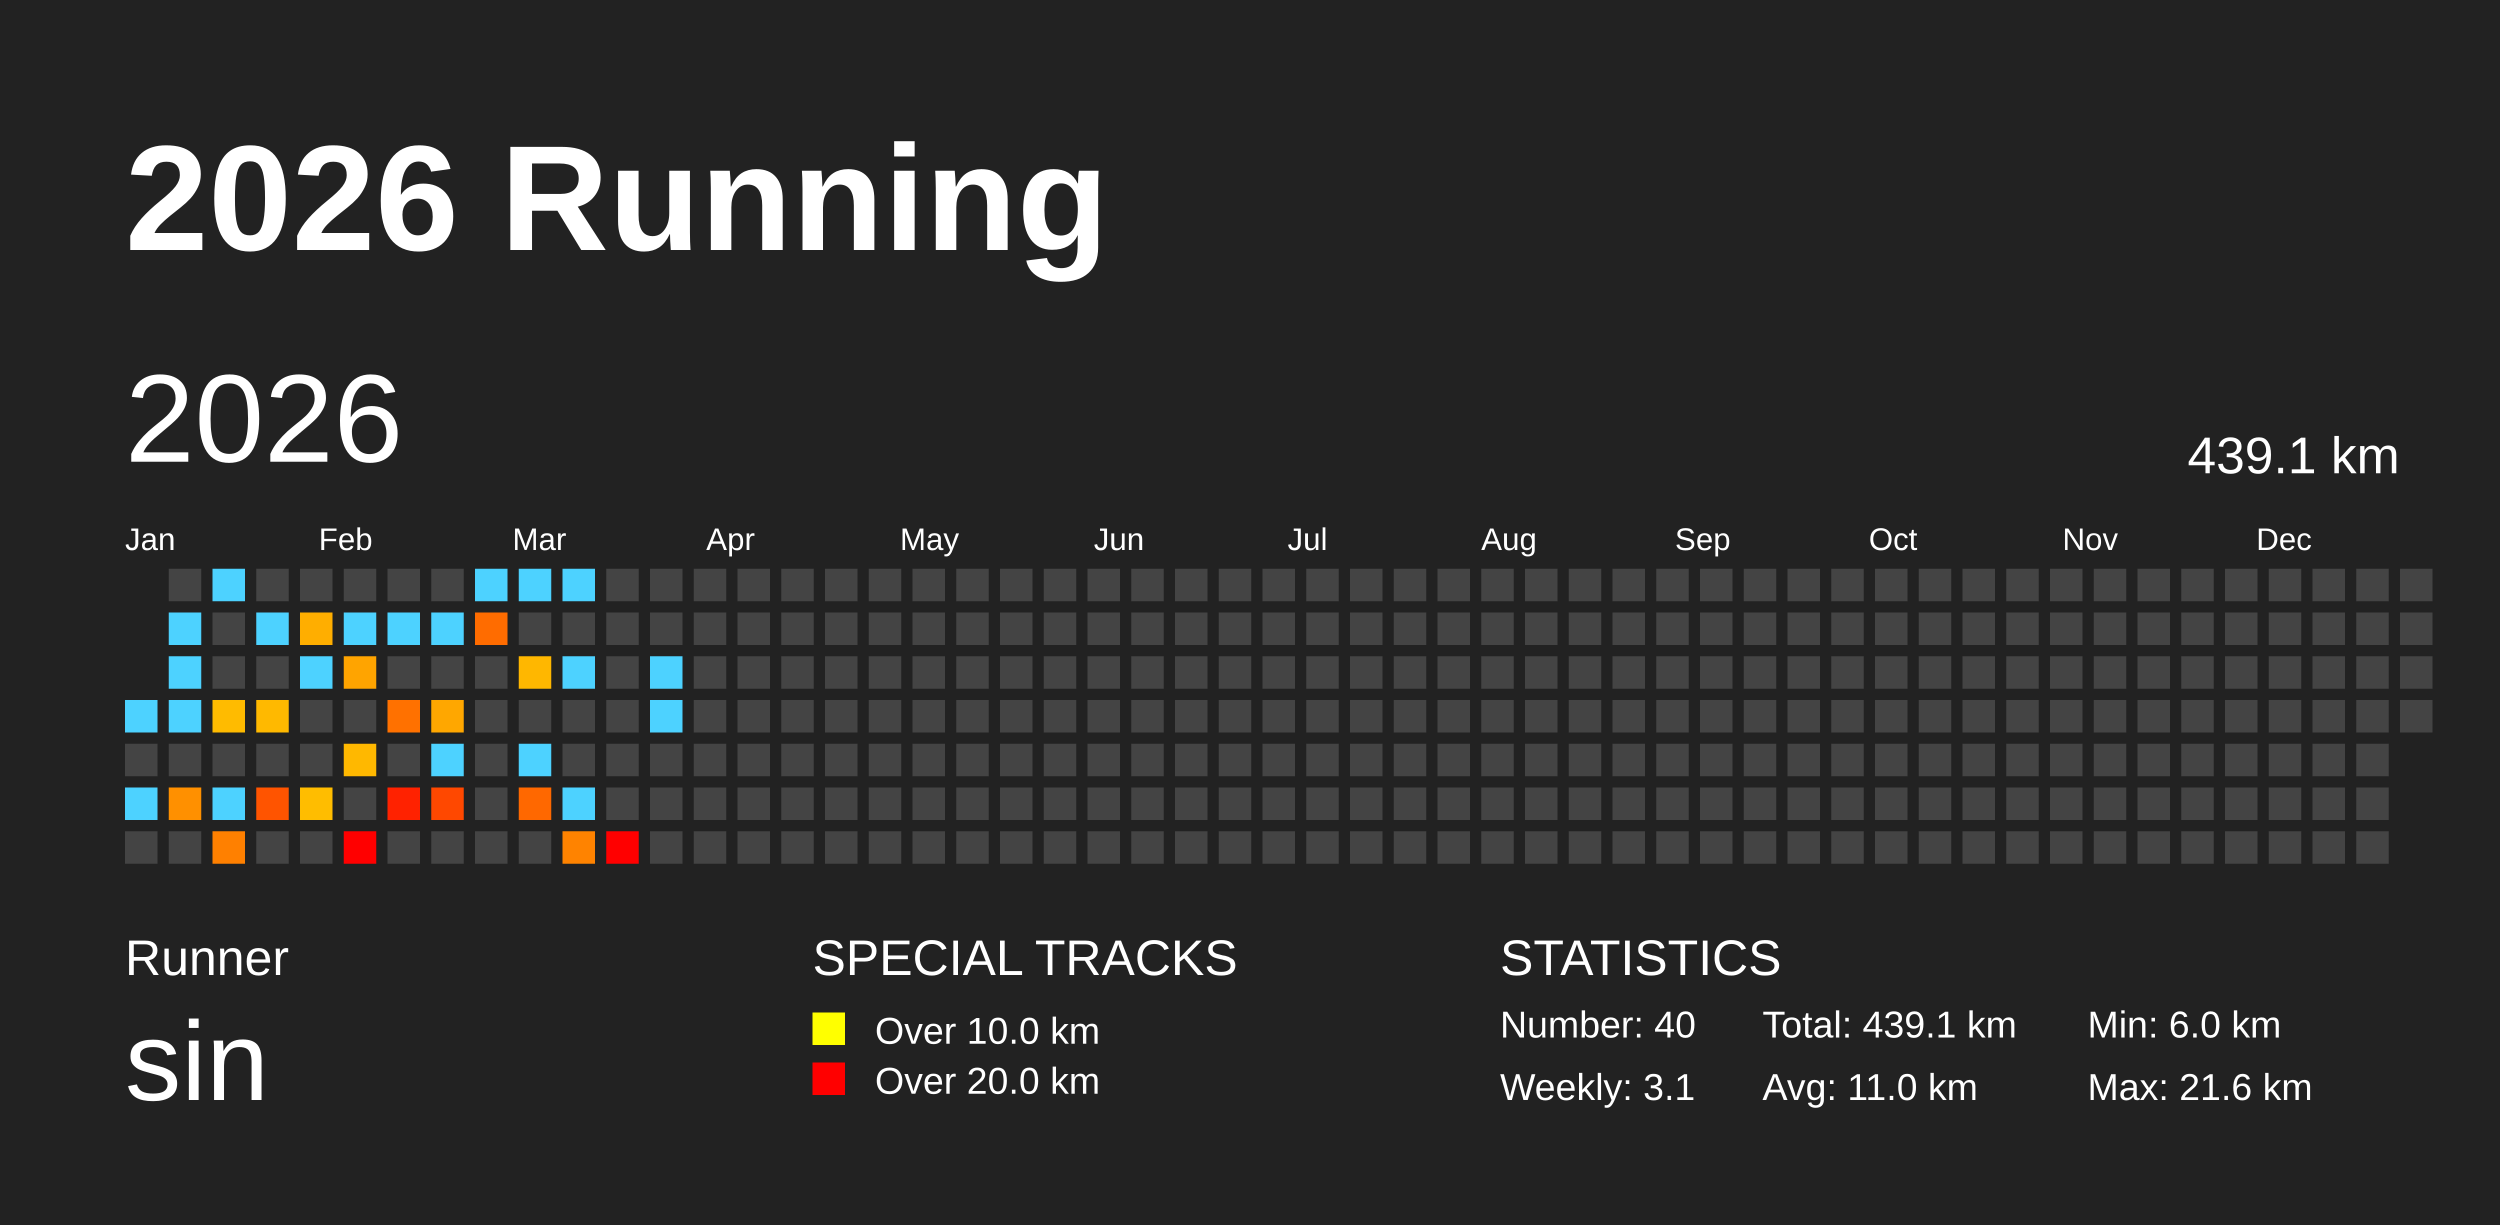
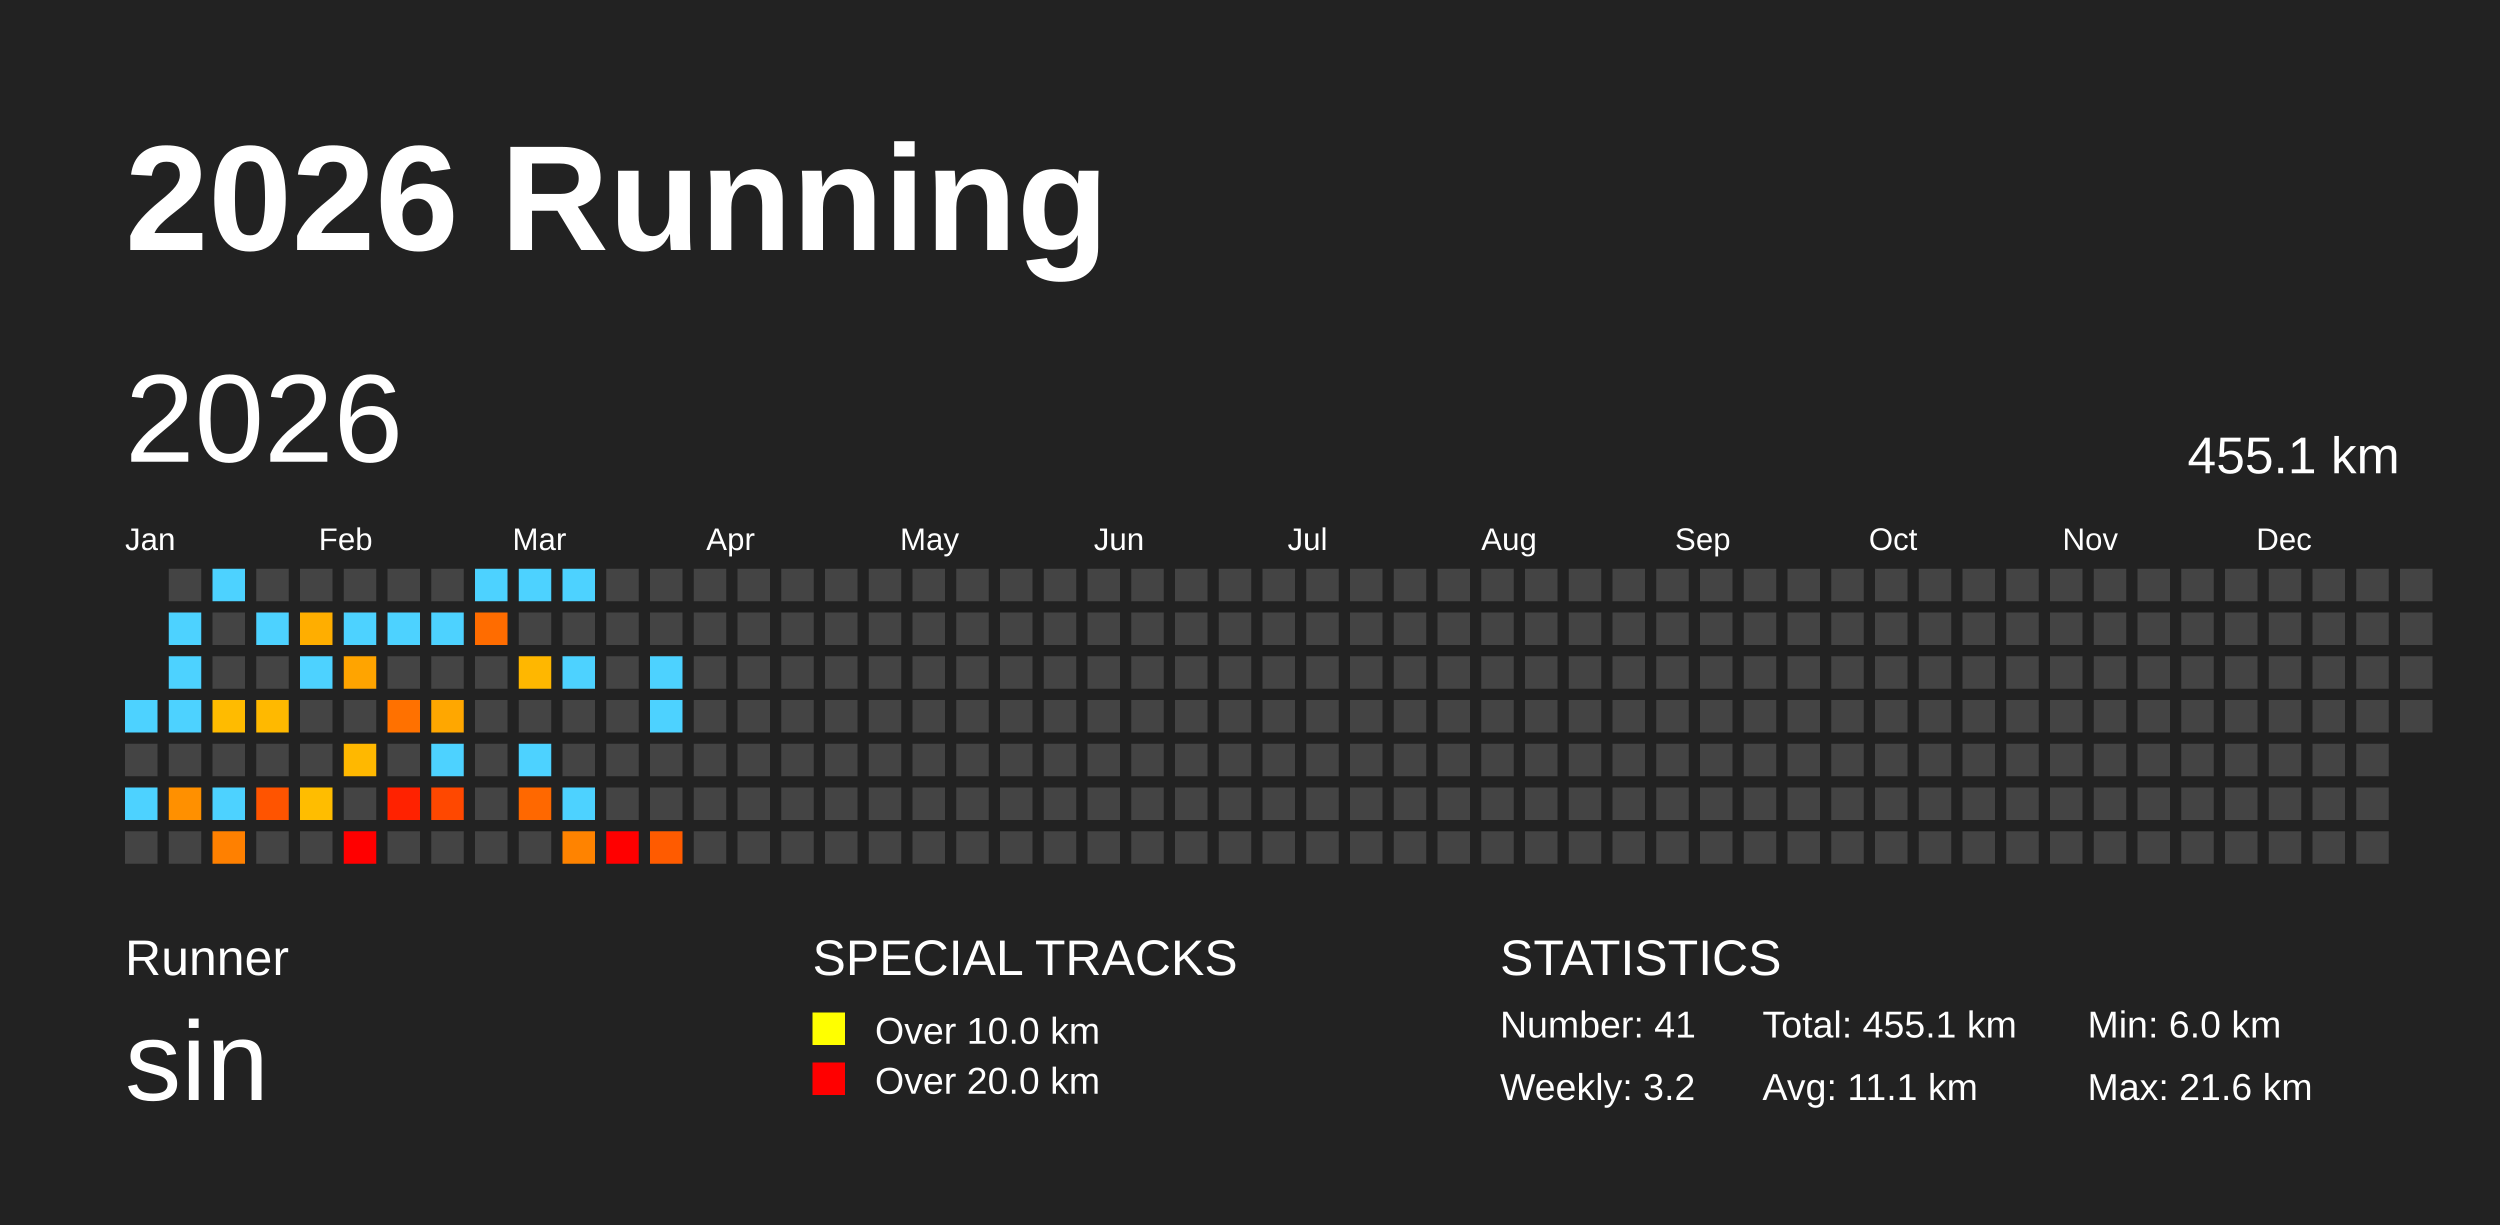
<svg xmlns="http://www.w3.org/2000/svg" baseProfile="full" height="98mm" version="1.1" viewBox="0,0,200,98" width="200mm">
  <defs />
  <rect fill="#222222" height="98" width="200" x="0" y="0" />
  <text fill="#FFFFFF" style="font-size:12px; font-family:Arial; font-weight:bold;" x="10" y="20">2026 Running</text>
  <text fill="#FFFFFF" style="font-size:4px; font-family:Arial" x="10" y="78">Runner</text>
  <text fill="#FFFFFF" style="font-size:9px; font-family:Arial" x="10" y="88">sin</text>
  <text fill="#FFFFFF" style="font-size:4px; font-family:Arial" x="65" y="78">SPECIAL TRACKS</text>
  <rect fill="yellow" height="2.6" width="2.6" x="65" y="81" />
  <text fill="#FFFFFF" style="font-size:3px; font-family:Arial" x="70" y="83.5">Over 10.0 km</text>
  <rect fill="red" height="2.6" width="2.6" x="65" y="85" />
  <text fill="#FFFFFF" style="font-size:3px; font-family:Arial" x="70" y="87.5">Over 20.0 km</text>
  <text fill="#FFFFFF" style="font-size:4px; font-family:Arial" x="120" y="78">STATISTICS</text>
-   <text fill="#FFFFFF" style="font-size:3px; font-family:Arial" x="120" y="83">Number: 40</text>
-   <text fill="#FFFFFF" style="font-size:3px; font-family:Arial" x="120" y="88">Weekly: 3.1</text>
-   <text fill="#FFFFFF" style="font-size:3px; font-family:Arial" x="141" y="83">Total: 439.1 km</text>
-   <text fill="#FFFFFF" style="font-size:3px; font-family:Arial" x="141" y="88">Avg: 11.0 km</text>
+   <text fill="#FFFFFF" style="font-size:3px; font-family:Arial" x="120" y="83">Number: 41</text>
+   <text fill="#FFFFFF" style="font-size:3px; font-family:Arial" x="120" y="88">Weekly: 3.2</text>
+   <text fill="#FFFFFF" style="font-size:3px; font-family:Arial" x="141" y="83">Total: 455.1 km</text>
+   <text fill="#FFFFFF" style="font-size:3px; font-family:Arial" x="141" y="88">Avg: 11.1 km</text>
  <text fill="#FFFFFF" style="font-size:3px; font-family:Arial" x="167" y="83">Min: 6.0 km</text>
  <text fill="#FFFFFF" style="font-size:3px; font-family:Arial" x="167" y="88">Max: 21.6 km</text>
  <text dominant-baseline="hanging" fill="#FFFFFF" style="font-size:10.0px; font-family:Arial;" x="10" y="30">2026</text>
-   <text dominant-baseline="hanging" fill="#FFFFFF" style="font-size:4.125px; font-family:Arial;" x="175" y="35">439.1 km</text>
+   <text dominant-baseline="hanging" fill="#FFFFFF" style="font-size:4.125px; font-family:Arial;" x="175" y="35">455.1 km</text>
  <text fill="#FFFFFF" style="font-size:2.5px; font-family:Arial" x="10.0" y="44">Jan</text>
  <text fill="#FFFFFF" style="font-size:2.5px; font-family:Arial" x="25.5" y="44">Feb</text>
  <text fill="#FFFFFF" style="font-size:2.5px; font-family:Arial" x="41.0" y="44">Mar</text>
  <text fill="#FFFFFF" style="font-size:2.5px; font-family:Arial" x="56.5" y="44">Apr</text>
  <text fill="#FFFFFF" style="font-size:2.5px; font-family:Arial" x="72.0" y="44">May</text>
  <text fill="#FFFFFF" style="font-size:2.5px; font-family:Arial" x="87.5" y="44">Jun</text>
  <text fill="#FFFFFF" style="font-size:2.5px; font-family:Arial" x="103.0" y="44">Jul</text>
  <text fill="#FFFFFF" style="font-size:2.5px; font-family:Arial" x="118.5" y="44">Aug</text>
  <text fill="#FFFFFF" style="font-size:2.5px; font-family:Arial" x="134.0" y="44">Sep</text>
  <text fill="#FFFFFF" style="font-size:2.5px; font-family:Arial" x="149.5" y="44">Oct</text>
  <text fill="#FFFFFF" style="font-size:2.5px; font-family:Arial" x="165.0" y="44">Nov</text>
  <text fill="#FFFFFF" style="font-size:2.5px; font-family:Arial" x="180.5" y="44">Dec</text>
  <rect fill="#4dd2ff" height="2.6" width="2.6" x="10.0" y="56.0" />
  <rect fill="#444444" height="2.6" width="2.6" x="10.0" y="59.5" />
  <rect fill="#4dd2ff" height="2.6" width="2.6" x="10.0" y="63.0" />
  <rect fill="#444444" height="2.6" width="2.6" x="10.0" y="66.5" />
  <rect fill="#444444" height="2.6" width="2.6" x="13.5" y="45.5" />
  <rect fill="#4dd2ff" height="2.6" width="2.6" x="13.5" y="49.0" />
  <rect fill="#4dd2ff" height="2.6" width="2.6" x="13.5" y="52.5" />
  <rect fill="#4dd2ff" height="2.6" width="2.6" x="13.5" y="56.0" />
  <rect fill="#444444" height="2.6" width="2.6" x="13.5" y="59.5" />
  <rect fill="#ff9000" height="2.6" width="2.6" x="13.5" y="63.0" />
  <rect fill="#444444" height="2.6" width="2.6" x="13.5" y="66.5" />
  <rect fill="#4dd2ff" height="2.6" width="2.6" x="17.0" y="45.5" />
  <rect fill="#444444" height="2.6" width="2.6" x="17.0" y="49.0" />
  <rect fill="#444444" height="2.6" width="2.6" x="17.0" y="52.5" />
  <rect fill="#ffbb00" height="2.6" width="2.6" x="17.0" y="56.0" />
  <rect fill="#444444" height="2.6" width="2.6" x="17.0" y="59.5" />
  <rect fill="#4dd2ff" height="2.6" width="2.6" x="17.0" y="63.0" />
  <rect fill="#ff8000" height="2.6" width="2.6" x="17.0" y="66.5" />
  <rect fill="#444444" height="2.6" width="2.6" x="20.5" y="45.5" />
  <rect fill="#4dd2ff" height="2.6" width="2.6" x="20.5" y="49.0" />
  <rect fill="#444444" height="2.6" width="2.6" x="20.5" y="52.5" />
  <rect fill="#ffb900" height="2.6" width="2.6" x="20.5" y="56.0" />
  <rect fill="#444444" height="2.6" width="2.6" x="20.5" y="59.5" />
  <rect fill="#ff5400" height="2.6" width="2.6" x="20.5" y="63.0" />
  <rect fill="#444444" height="2.6" width="2.6" x="20.5" y="66.5" />
  <rect fill="#444444" height="2.6" width="2.6" x="24.0" y="45.5" />
  <rect fill="#ffae00" height="2.6" width="2.6" x="24.0" y="49.0" />
  <rect fill="#4dd2ff" height="2.6" width="2.6" x="24.0" y="52.5" />
  <rect fill="#444444" height="2.6" width="2.6" x="24.0" y="56.0" />
  <rect fill="#444444" height="2.6" width="2.6" x="24.0" y="59.5" />
  <rect fill="#ffbd00" height="2.6" width="2.6" x="24.0" y="63.0" />
  <rect fill="#444444" height="2.6" width="2.6" x="24.0" y="66.5" />
  <rect fill="#444444" height="2.6" width="2.6" x="27.5" y="45.5" />
  <rect fill="#4dd2ff" height="2.6" width="2.6" x="27.5" y="49.0" />
  <rect fill="#ffa400" height="2.6" width="2.6" x="27.5" y="52.5" />
  <rect fill="#444444" height="2.6" width="2.6" x="27.5" y="56.0" />
  <rect fill="#ffb800" height="2.6" width="2.6" x="27.5" y="59.5" />
  <rect fill="#444444" height="2.6" width="2.6" x="27.5" y="63.0" />
  <rect fill="red" height="2.6" width="2.6" x="27.5" y="66.5" />
  <rect fill="#444444" height="2.6" width="2.6" x="31.0" y="45.5" />
  <rect fill="#4dd2ff" height="2.6" width="2.6" x="31.0" y="49.0" />
  <rect fill="#444444" height="2.6" width="2.6" x="31.0" y="52.5" />
  <rect fill="#ff7100" height="2.6" width="2.6" x="31.0" y="56.0" />
  <rect fill="#444444" height="2.6" width="2.6" x="31.0" y="59.5" />
  <rect fill="#ff2200" height="2.6" width="2.6" x="31.0" y="63.0" />
  <rect fill="#444444" height="2.6" width="2.6" x="31.0" y="66.5" />
  <rect fill="#444444" height="2.6" width="2.6" x="34.5" y="45.5" />
  <rect fill="#4dd2ff" height="2.6" width="2.6" x="34.5" y="49.0" />
  <rect fill="#444444" height="2.6" width="2.6" x="34.5" y="52.5" />
  <rect fill="#ffa700" height="2.6" width="2.6" x="34.5" y="56.0" />
  <rect fill="#4dd2ff" height="2.6" width="2.6" x="34.5" y="59.5" />
  <rect fill="#ff4800" height="2.6" width="2.6" x="34.5" y="63.0" />
  <rect fill="#444444" height="2.6" width="2.6" x="34.5" y="66.5" />
  <rect fill="#4dd2ff" height="2.6" width="2.6" x="38.0" y="45.5" />
  <rect fill="#ff6c00" height="2.6" width="2.6" x="38.0" y="49.0" />
  <rect fill="#444444" height="2.6" width="2.6" x="38.0" y="52.5" />
  <rect fill="#444444" height="2.6" width="2.6" x="38.0" y="56.0" />
  <rect fill="#444444" height="2.6" width="2.6" x="38.0" y="59.5" />
  <rect fill="#444444" height="2.6" width="2.6" x="38.0" y="63.0" />
  <rect fill="#444444" height="2.6" width="2.6" x="38.0" y="66.5" />
  <rect fill="#4dd2ff" height="2.6" width="2.6" x="41.5" y="45.5" />
  <rect fill="#444444" height="2.6" width="2.6" x="41.5" y="49.0" />
  <rect fill="#ffb700" height="2.6" width="2.6" x="41.5" y="52.5" />
  <rect fill="#444444" height="2.6" width="2.6" x="41.5" y="56.0" />
  <rect fill="#4dd2ff" height="2.6" width="2.6" x="41.5" y="59.5" />
  <rect fill="#ff6800" height="2.6" width="2.6" x="41.5" y="63.0" />
  <rect fill="#444444" height="2.6" width="2.6" x="41.5" y="66.5" />
  <rect fill="#4dd2ff" height="2.6" width="2.6" x="45.0" y="45.5" />
  <rect fill="#444444" height="2.6" width="2.6" x="45.0" y="49.0" />
  <rect fill="#4dd2ff" height="2.6" width="2.6" x="45.0" y="52.5" />
  <rect fill="#444444" height="2.6" width="2.6" x="45.0" y="56.0" />
  <rect fill="#444444" height="2.6" width="2.6" x="45.0" y="59.5" />
  <rect fill="#4dd2ff" height="2.6" width="2.6" x="45.0" y="63.0" />
  <rect fill="#ff8300" height="2.6" width="2.6" x="45.0" y="66.5" />
  <rect fill="#444444" height="2.6" width="2.6" x="48.5" y="45.5" />
  <rect fill="#444444" height="2.6" width="2.6" x="48.5" y="49.0" />
  <rect fill="#444444" height="2.6" width="2.6" x="48.5" y="52.5" />
  <rect fill="#444444" height="2.6" width="2.6" x="48.5" y="56.0" />
  <rect fill="#444444" height="2.6" width="2.6" x="48.5" y="59.5" />
  <rect fill="#444444" height="2.6" width="2.6" x="48.5" y="63.0" />
  <rect fill="red" height="2.6" width="2.6" x="48.5" y="66.5" />
  <rect fill="#444444" height="2.6" width="2.6" x="52.0" y="45.5" />
  <rect fill="#444444" height="2.6" width="2.6" x="52.0" y="49.0" />
  <rect fill="#4dd2ff" height="2.6" width="2.6" x="52.0" y="52.5" />
  <rect fill="#4dd2ff" height="2.6" width="2.6" x="52.0" y="56.0" />
  <rect fill="#444444" height="2.6" width="2.6" x="52.0" y="59.5" />
  <rect fill="#444444" height="2.6" width="2.6" x="52.0" y="63.0" />
-   <rect fill="#444444" height="2.6" width="2.6" x="52.0" y="66.5" />
+   <rect fill="#ff5b00" height="2.6" width="2.6" x="52.0" y="66.5" />
  <rect fill="#444444" height="2.6" width="2.6" x="55.5" y="45.5" />
  <rect fill="#444444" height="2.6" width="2.6" x="55.5" y="49.0" />
  <rect fill="#444444" height="2.6" width="2.6" x="55.5" y="52.5" />
  <rect fill="#444444" height="2.6" width="2.6" x="55.5" y="56.0" />
  <rect fill="#444444" height="2.6" width="2.6" x="55.5" y="59.5" />
  <rect fill="#444444" height="2.6" width="2.6" x="55.5" y="63.0" />
  <rect fill="#444444" height="2.6" width="2.6" x="55.5" y="66.5" />
  <rect fill="#444444" height="2.6" width="2.6" x="59.0" y="45.5" />
  <rect fill="#444444" height="2.6" width="2.6" x="59.0" y="49.0" />
  <rect fill="#444444" height="2.6" width="2.6" x="59.0" y="52.5" />
  <rect fill="#444444" height="2.6" width="2.6" x="59.0" y="56.0" />
  <rect fill="#444444" height="2.6" width="2.6" x="59.0" y="59.5" />
  <rect fill="#444444" height="2.6" width="2.6" x="59.0" y="63.0" />
  <rect fill="#444444" height="2.6" width="2.6" x="59.0" y="66.5" />
  <rect fill="#444444" height="2.6" width="2.6" x="62.5" y="45.5" />
  <rect fill="#444444" height="2.6" width="2.6" x="62.5" y="49.0" />
  <rect fill="#444444" height="2.6" width="2.6" x="62.5" y="52.5" />
  <rect fill="#444444" height="2.6" width="2.6" x="62.5" y="56.0" />
  <rect fill="#444444" height="2.6" width="2.6" x="62.5" y="59.5" />
  <rect fill="#444444" height="2.6" width="2.6" x="62.5" y="63.0" />
  <rect fill="#444444" height="2.6" width="2.6" x="62.5" y="66.5" />
  <rect fill="#444444" height="2.6" width="2.6" x="66.0" y="45.5" />
  <rect fill="#444444" height="2.6" width="2.6" x="66.0" y="49.0" />
  <rect fill="#444444" height="2.6" width="2.6" x="66.0" y="52.5" />
  <rect fill="#444444" height="2.6" width="2.6" x="66.0" y="56.0" />
  <rect fill="#444444" height="2.6" width="2.6" x="66.0" y="59.5" />
  <rect fill="#444444" height="2.6" width="2.6" x="66.0" y="63.0" />
  <rect fill="#444444" height="2.6" width="2.6" x="66.0" y="66.5" />
  <rect fill="#444444" height="2.6" width="2.6" x="69.5" y="45.5" />
  <rect fill="#444444" height="2.6" width="2.6" x="69.5" y="49.0" />
  <rect fill="#444444" height="2.6" width="2.6" x="69.5" y="52.5" />
  <rect fill="#444444" height="2.6" width="2.6" x="69.5" y="56.0" />
  <rect fill="#444444" height="2.6" width="2.6" x="69.5" y="59.5" />
  <rect fill="#444444" height="2.6" width="2.6" x="69.5" y="63.0" />
  <rect fill="#444444" height="2.6" width="2.6" x="69.5" y="66.5" />
  <rect fill="#444444" height="2.6" width="2.6" x="73.0" y="45.5" />
  <rect fill="#444444" height="2.6" width="2.6" x="73.0" y="49.0" />
  <rect fill="#444444" height="2.6" width="2.6" x="73.0" y="52.5" />
  <rect fill="#444444" height="2.6" width="2.6" x="73.0" y="56.0" />
  <rect fill="#444444" height="2.6" width="2.6" x="73.0" y="59.5" />
  <rect fill="#444444" height="2.6" width="2.6" x="73.0" y="63.0" />
  <rect fill="#444444" height="2.6" width="2.6" x="73.0" y="66.5" />
  <rect fill="#444444" height="2.6" width="2.6" x="76.5" y="45.5" />
  <rect fill="#444444" height="2.6" width="2.6" x="76.5" y="49.0" />
  <rect fill="#444444" height="2.6" width="2.6" x="76.5" y="52.5" />
  <rect fill="#444444" height="2.6" width="2.6" x="76.5" y="56.0" />
  <rect fill="#444444" height="2.6" width="2.6" x="76.5" y="59.5" />
  <rect fill="#444444" height="2.6" width="2.6" x="76.5" y="63.0" />
  <rect fill="#444444" height="2.6" width="2.6" x="76.5" y="66.5" />
  <rect fill="#444444" height="2.6" width="2.6" x="80.0" y="45.5" />
  <rect fill="#444444" height="2.6" width="2.6" x="80.0" y="49.0" />
  <rect fill="#444444" height="2.6" width="2.6" x="80.0" y="52.5" />
  <rect fill="#444444" height="2.6" width="2.6" x="80.0" y="56.0" />
  <rect fill="#444444" height="2.6" width="2.6" x="80.0" y="59.5" />
  <rect fill="#444444" height="2.6" width="2.6" x="80.0" y="63.0" />
  <rect fill="#444444" height="2.6" width="2.6" x="80.0" y="66.5" />
  <rect fill="#444444" height="2.6" width="2.6" x="83.5" y="45.5" />
  <rect fill="#444444" height="2.6" width="2.6" x="83.5" y="49.0" />
  <rect fill="#444444" height="2.6" width="2.6" x="83.5" y="52.5" />
  <rect fill="#444444" height="2.6" width="2.6" x="83.5" y="56.0" />
  <rect fill="#444444" height="2.6" width="2.6" x="83.5" y="59.5" />
  <rect fill="#444444" height="2.6" width="2.6" x="83.5" y="63.0" />
  <rect fill="#444444" height="2.6" width="2.6" x="83.5" y="66.5" />
  <rect fill="#444444" height="2.6" width="2.6" x="87.0" y="45.5" />
  <rect fill="#444444" height="2.6" width="2.6" x="87.0" y="49.0" />
  <rect fill="#444444" height="2.6" width="2.6" x="87.0" y="52.5" />
  <rect fill="#444444" height="2.6" width="2.6" x="87.0" y="56.0" />
  <rect fill="#444444" height="2.6" width="2.6" x="87.0" y="59.5" />
  <rect fill="#444444" height="2.6" width="2.6" x="87.0" y="63.0" />
  <rect fill="#444444" height="2.6" width="2.6" x="87.0" y="66.5" />
  <rect fill="#444444" height="2.6" width="2.6" x="90.5" y="45.5" />
  <rect fill="#444444" height="2.6" width="2.6" x="90.5" y="49.0" />
  <rect fill="#444444" height="2.6" width="2.6" x="90.5" y="52.5" />
  <rect fill="#444444" height="2.6" width="2.6" x="90.5" y="56.0" />
  <rect fill="#444444" height="2.6" width="2.6" x="90.5" y="59.5" />
  <rect fill="#444444" height="2.6" width="2.6" x="90.5" y="63.0" />
  <rect fill="#444444" height="2.6" width="2.6" x="90.5" y="66.5" />
  <rect fill="#444444" height="2.6" width="2.6" x="94.0" y="45.5" />
  <rect fill="#444444" height="2.6" width="2.6" x="94.0" y="49.0" />
  <rect fill="#444444" height="2.6" width="2.6" x="94.0" y="52.5" />
  <rect fill="#444444" height="2.6" width="2.6" x="94.0" y="56.0" />
  <rect fill="#444444" height="2.6" width="2.6" x="94.0" y="59.5" />
  <rect fill="#444444" height="2.6" width="2.6" x="94.0" y="63.0" />
  <rect fill="#444444" height="2.6" width="2.6" x="94.0" y="66.5" />
  <rect fill="#444444" height="2.6" width="2.6" x="97.5" y="45.5" />
  <rect fill="#444444" height="2.6" width="2.6" x="97.5" y="49.0" />
  <rect fill="#444444" height="2.6" width="2.6" x="97.5" y="52.5" />
  <rect fill="#444444" height="2.6" width="2.6" x="97.5" y="56.0" />
  <rect fill="#444444" height="2.6" width="2.6" x="97.5" y="59.5" />
  <rect fill="#444444" height="2.6" width="2.6" x="97.5" y="63.0" />
  <rect fill="#444444" height="2.6" width="2.6" x="97.5" y="66.5" />
  <rect fill="#444444" height="2.6" width="2.6" x="101.0" y="45.5" />
  <rect fill="#444444" height="2.6" width="2.6" x="101.0" y="49.0" />
  <rect fill="#444444" height="2.6" width="2.6" x="101.0" y="52.5" />
  <rect fill="#444444" height="2.6" width="2.6" x="101.0" y="56.0" />
  <rect fill="#444444" height="2.6" width="2.6" x="101.0" y="59.5" />
  <rect fill="#444444" height="2.6" width="2.6" x="101.0" y="63.0" />
  <rect fill="#444444" height="2.6" width="2.6" x="101.0" y="66.5" />
  <rect fill="#444444" height="2.6" width="2.6" x="104.5" y="45.5" />
  <rect fill="#444444" height="2.6" width="2.6" x="104.5" y="49.0" />
  <rect fill="#444444" height="2.6" width="2.6" x="104.5" y="52.5" />
  <rect fill="#444444" height="2.6" width="2.6" x="104.5" y="56.0" />
  <rect fill="#444444" height="2.6" width="2.6" x="104.5" y="59.5" />
  <rect fill="#444444" height="2.6" width="2.6" x="104.5" y="63.0" />
  <rect fill="#444444" height="2.6" width="2.6" x="104.5" y="66.5" />
  <rect fill="#444444" height="2.6" width="2.6" x="108.0" y="45.5" />
  <rect fill="#444444" height="2.6" width="2.6" x="108.0" y="49.0" />
  <rect fill="#444444" height="2.6" width="2.6" x="108.0" y="52.5" />
  <rect fill="#444444" height="2.6" width="2.6" x="108.0" y="56.0" />
  <rect fill="#444444" height="2.6" width="2.6" x="108.0" y="59.5" />
  <rect fill="#444444" height="2.6" width="2.6" x="108.0" y="63.0" />
  <rect fill="#444444" height="2.6" width="2.6" x="108.0" y="66.5" />
  <rect fill="#444444" height="2.6" width="2.6" x="111.5" y="45.5" />
  <rect fill="#444444" height="2.6" width="2.6" x="111.5" y="49.0" />
  <rect fill="#444444" height="2.6" width="2.6" x="111.5" y="52.5" />
  <rect fill="#444444" height="2.6" width="2.6" x="111.5" y="56.0" />
  <rect fill="#444444" height="2.6" width="2.6" x="111.5" y="59.5" />
  <rect fill="#444444" height="2.6" width="2.6" x="111.5" y="63.0" />
  <rect fill="#444444" height="2.6" width="2.6" x="111.5" y="66.5" />
  <rect fill="#444444" height="2.6" width="2.6" x="115.0" y="45.5" />
  <rect fill="#444444" height="2.6" width="2.6" x="115.0" y="49.0" />
  <rect fill="#444444" height="2.6" width="2.6" x="115.0" y="52.5" />
  <rect fill="#444444" height="2.6" width="2.6" x="115.0" y="56.0" />
  <rect fill="#444444" height="2.6" width="2.6" x="115.0" y="59.5" />
  <rect fill="#444444" height="2.6" width="2.6" x="115.0" y="63.0" />
  <rect fill="#444444" height="2.6" width="2.6" x="115.0" y="66.5" />
  <rect fill="#444444" height="2.6" width="2.6" x="118.5" y="45.5" />
  <rect fill="#444444" height="2.6" width="2.6" x="118.5" y="49.0" />
  <rect fill="#444444" height="2.6" width="2.6" x="118.5" y="52.5" />
  <rect fill="#444444" height="2.6" width="2.6" x="118.5" y="56.0" />
  <rect fill="#444444" height="2.6" width="2.6" x="118.5" y="59.5" />
  <rect fill="#444444" height="2.6" width="2.6" x="118.5" y="63.0" />
  <rect fill="#444444" height="2.6" width="2.6" x="118.5" y="66.5" />
  <rect fill="#444444" height="2.6" width="2.6" x="122.0" y="45.5" />
  <rect fill="#444444" height="2.6" width="2.6" x="122.0" y="49.0" />
  <rect fill="#444444" height="2.6" width="2.6" x="122.0" y="52.5" />
  <rect fill="#444444" height="2.6" width="2.6" x="122.0" y="56.0" />
  <rect fill="#444444" height="2.6" width="2.6" x="122.0" y="59.5" />
  <rect fill="#444444" height="2.6" width="2.6" x="122.0" y="63.0" />
  <rect fill="#444444" height="2.6" width="2.6" x="122.0" y="66.5" />
  <rect fill="#444444" height="2.6" width="2.6" x="125.5" y="45.5" />
  <rect fill="#444444" height="2.6" width="2.6" x="125.5" y="49.0" />
  <rect fill="#444444" height="2.6" width="2.6" x="125.5" y="52.5" />
  <rect fill="#444444" height="2.6" width="2.6" x="125.5" y="56.0" />
  <rect fill="#444444" height="2.6" width="2.6" x="125.5" y="59.5" />
  <rect fill="#444444" height="2.6" width="2.6" x="125.5" y="63.0" />
  <rect fill="#444444" height="2.6" width="2.6" x="125.5" y="66.5" />
  <rect fill="#444444" height="2.6" width="2.6" x="129.0" y="45.5" />
  <rect fill="#444444" height="2.6" width="2.6" x="129.0" y="49.0" />
  <rect fill="#444444" height="2.6" width="2.6" x="129.0" y="52.5" />
  <rect fill="#444444" height="2.6" width="2.6" x="129.0" y="56.0" />
  <rect fill="#444444" height="2.6" width="2.6" x="129.0" y="59.5" />
  <rect fill="#444444" height="2.6" width="2.6" x="129.0" y="63.0" />
  <rect fill="#444444" height="2.6" width="2.6" x="129.0" y="66.5" />
  <rect fill="#444444" height="2.6" width="2.6" x="132.5" y="45.5" />
  <rect fill="#444444" height="2.6" width="2.6" x="132.5" y="49.0" />
  <rect fill="#444444" height="2.6" width="2.6" x="132.5" y="52.5" />
  <rect fill="#444444" height="2.6" width="2.6" x="132.5" y="56.0" />
  <rect fill="#444444" height="2.6" width="2.6" x="132.5" y="59.5" />
  <rect fill="#444444" height="2.6" width="2.6" x="132.5" y="63.0" />
  <rect fill="#444444" height="2.6" width="2.6" x="132.5" y="66.5" />
  <rect fill="#444444" height="2.6" width="2.6" x="136.0" y="45.5" />
  <rect fill="#444444" height="2.6" width="2.6" x="136.0" y="49.0" />
  <rect fill="#444444" height="2.6" width="2.6" x="136.0" y="52.5" />
  <rect fill="#444444" height="2.6" width="2.6" x="136.0" y="56.0" />
  <rect fill="#444444" height="2.6" width="2.6" x="136.0" y="59.5" />
  <rect fill="#444444" height="2.6" width="2.6" x="136.0" y="63.0" />
  <rect fill="#444444" height="2.6" width="2.6" x="136.0" y="66.5" />
  <rect fill="#444444" height="2.6" width="2.6" x="139.5" y="45.5" />
  <rect fill="#444444" height="2.6" width="2.6" x="139.5" y="49.0" />
  <rect fill="#444444" height="2.6" width="2.6" x="139.5" y="52.5" />
  <rect fill="#444444" height="2.6" width="2.6" x="139.5" y="56.0" />
  <rect fill="#444444" height="2.6" width="2.6" x="139.5" y="59.5" />
  <rect fill="#444444" height="2.6" width="2.6" x="139.5" y="63.0" />
  <rect fill="#444444" height="2.6" width="2.6" x="139.5" y="66.5" />
  <rect fill="#444444" height="2.6" width="2.6" x="143.0" y="45.5" />
  <rect fill="#444444" height="2.6" width="2.6" x="143.0" y="49.0" />
  <rect fill="#444444" height="2.6" width="2.6" x="143.0" y="52.5" />
  <rect fill="#444444" height="2.6" width="2.6" x="143.0" y="56.0" />
  <rect fill="#444444" height="2.6" width="2.6" x="143.0" y="59.5" />
  <rect fill="#444444" height="2.6" width="2.6" x="143.0" y="63.0" />
  <rect fill="#444444" height="2.6" width="2.6" x="143.0" y="66.5" />
  <rect fill="#444444" height="2.6" width="2.6" x="146.5" y="45.5" />
  <rect fill="#444444" height="2.6" width="2.6" x="146.5" y="49.0" />
  <rect fill="#444444" height="2.6" width="2.6" x="146.5" y="52.5" />
  <rect fill="#444444" height="2.6" width="2.6" x="146.5" y="56.0" />
  <rect fill="#444444" height="2.6" width="2.6" x="146.5" y="59.5" />
  <rect fill="#444444" height="2.6" width="2.6" x="146.5" y="63.0" />
  <rect fill="#444444" height="2.6" width="2.6" x="146.5" y="66.5" />
  <rect fill="#444444" height="2.6" width="2.6" x="150.0" y="45.5" />
  <rect fill="#444444" height="2.6" width="2.6" x="150.0" y="49.0" />
  <rect fill="#444444" height="2.6" width="2.6" x="150.0" y="52.5" />
  <rect fill="#444444" height="2.6" width="2.6" x="150.0" y="56.0" />
  <rect fill="#444444" height="2.6" width="2.6" x="150.0" y="59.5" />
  <rect fill="#444444" height="2.6" width="2.6" x="150.0" y="63.0" />
  <rect fill="#444444" height="2.6" width="2.6" x="150.0" y="66.5" />
  <rect fill="#444444" height="2.6" width="2.6" x="153.5" y="45.5" />
  <rect fill="#444444" height="2.6" width="2.6" x="153.5" y="49.0" />
  <rect fill="#444444" height="2.6" width="2.6" x="153.5" y="52.5" />
  <rect fill="#444444" height="2.6" width="2.6" x="153.5" y="56.0" />
  <rect fill="#444444" height="2.6" width="2.6" x="153.5" y="59.5" />
  <rect fill="#444444" height="2.6" width="2.6" x="153.5" y="63.0" />
  <rect fill="#444444" height="2.6" width="2.6" x="153.5" y="66.5" />
  <rect fill="#444444" height="2.6" width="2.6" x="157.0" y="45.5" />
  <rect fill="#444444" height="2.6" width="2.6" x="157.0" y="49.0" />
  <rect fill="#444444" height="2.6" width="2.6" x="157.0" y="52.5" />
  <rect fill="#444444" height="2.6" width="2.6" x="157.0" y="56.0" />
  <rect fill="#444444" height="2.6" width="2.6" x="157.0" y="59.5" />
  <rect fill="#444444" height="2.6" width="2.6" x="157.0" y="63.0" />
  <rect fill="#444444" height="2.6" width="2.6" x="157.0" y="66.5" />
  <rect fill="#444444" height="2.6" width="2.6" x="160.5" y="45.5" />
  <rect fill="#444444" height="2.6" width="2.6" x="160.5" y="49.0" />
  <rect fill="#444444" height="2.6" width="2.6" x="160.5" y="52.5" />
  <rect fill="#444444" height="2.6" width="2.6" x="160.5" y="56.0" />
  <rect fill="#444444" height="2.6" width="2.6" x="160.5" y="59.5" />
  <rect fill="#444444" height="2.6" width="2.6" x="160.5" y="63.0" />
  <rect fill="#444444" height="2.6" width="2.6" x="160.5" y="66.5" />
  <rect fill="#444444" height="2.6" width="2.6" x="164.0" y="45.5" />
  <rect fill="#444444" height="2.6" width="2.6" x="164.0" y="49.0" />
  <rect fill="#444444" height="2.6" width="2.6" x="164.0" y="52.5" />
  <rect fill="#444444" height="2.6" width="2.6" x="164.0" y="56.0" />
  <rect fill="#444444" height="2.6" width="2.6" x="164.0" y="59.5" />
  <rect fill="#444444" height="2.6" width="2.6" x="164.0" y="63.0" />
  <rect fill="#444444" height="2.6" width="2.6" x="164.0" y="66.5" />
  <rect fill="#444444" height="2.6" width="2.6" x="167.5" y="45.5" />
  <rect fill="#444444" height="2.6" width="2.6" x="167.5" y="49.0" />
  <rect fill="#444444" height="2.6" width="2.6" x="167.5" y="52.5" />
  <rect fill="#444444" height="2.6" width="2.6" x="167.5" y="56.0" />
  <rect fill="#444444" height="2.6" width="2.6" x="167.5" y="59.5" />
  <rect fill="#444444" height="2.6" width="2.6" x="167.5" y="63.0" />
  <rect fill="#444444" height="2.6" width="2.6" x="167.5" y="66.5" />
  <rect fill="#444444" height="2.6" width="2.6" x="171.0" y="45.5" />
  <rect fill="#444444" height="2.6" width="2.6" x="171.0" y="49.0" />
  <rect fill="#444444" height="2.6" width="2.6" x="171.0" y="52.5" />
  <rect fill="#444444" height="2.6" width="2.6" x="171.0" y="56.0" />
  <rect fill="#444444" height="2.6" width="2.6" x="171.0" y="59.5" />
  <rect fill="#444444" height="2.6" width="2.6" x="171.0" y="63.0" />
  <rect fill="#444444" height="2.6" width="2.6" x="171.0" y="66.5" />
  <rect fill="#444444" height="2.6" width="2.6" x="174.5" y="45.5" />
  <rect fill="#444444" height="2.6" width="2.6" x="174.5" y="49.0" />
  <rect fill="#444444" height="2.6" width="2.6" x="174.5" y="52.5" />
  <rect fill="#444444" height="2.6" width="2.6" x="174.5" y="56.0" />
  <rect fill="#444444" height="2.6" width="2.6" x="174.5" y="59.5" />
  <rect fill="#444444" height="2.6" width="2.6" x="174.5" y="63.0" />
  <rect fill="#444444" height="2.6" width="2.6" x="174.5" y="66.5" />
  <rect fill="#444444" height="2.6" width="2.6" x="178.0" y="45.5" />
  <rect fill="#444444" height="2.6" width="2.6" x="178.0" y="49.0" />
  <rect fill="#444444" height="2.6" width="2.6" x="178.0" y="52.5" />
  <rect fill="#444444" height="2.6" width="2.6" x="178.0" y="56.0" />
  <rect fill="#444444" height="2.6" width="2.6" x="178.0" y="59.5" />
  <rect fill="#444444" height="2.6" width="2.6" x="178.0" y="63.0" />
  <rect fill="#444444" height="2.6" width="2.6" x="178.0" y="66.5" />
  <rect fill="#444444" height="2.6" width="2.6" x="181.5" y="45.5" />
  <rect fill="#444444" height="2.6" width="2.6" x="181.5" y="49.0" />
  <rect fill="#444444" height="2.6" width="2.6" x="181.5" y="52.5" />
  <rect fill="#444444" height="2.6" width="2.6" x="181.5" y="56.0" />
  <rect fill="#444444" height="2.6" width="2.6" x="181.5" y="59.5" />
  <rect fill="#444444" height="2.6" width="2.6" x="181.5" y="63.0" />
  <rect fill="#444444" height="2.6" width="2.6" x="181.5" y="66.5" />
  <rect fill="#444444" height="2.6" width="2.6" x="185.0" y="45.5" />
  <rect fill="#444444" height="2.6" width="2.6" x="185.0" y="49.0" />
  <rect fill="#444444" height="2.6" width="2.6" x="185.0" y="52.5" />
  <rect fill="#444444" height="2.6" width="2.6" x="185.0" y="56.0" />
  <rect fill="#444444" height="2.6" width="2.6" x="185.0" y="59.5" />
  <rect fill="#444444" height="2.6" width="2.6" x="185.0" y="63.0" />
  <rect fill="#444444" height="2.6" width="2.6" x="185.0" y="66.5" />
  <rect fill="#444444" height="2.6" width="2.6" x="188.5" y="45.5" />
  <rect fill="#444444" height="2.6" width="2.6" x="188.5" y="49.0" />
  <rect fill="#444444" height="2.6" width="2.6" x="188.5" y="52.5" />
  <rect fill="#444444" height="2.6" width="2.6" x="188.5" y="56.0" />
  <rect fill="#444444" height="2.6" width="2.6" x="188.5" y="59.5" />
  <rect fill="#444444" height="2.6" width="2.6" x="188.5" y="63.0" />
  <rect fill="#444444" height="2.6" width="2.6" x="188.5" y="66.5" />
  <rect fill="#444444" height="2.6" width="2.6" x="192.0" y="45.5" />
  <rect fill="#444444" height="2.6" width="2.6" x="192.0" y="49.0" />
  <rect fill="#444444" height="2.6" width="2.6" x="192.0" y="52.5" />
  <rect fill="#444444" height="2.6" width="2.6" x="192.0" y="56.0" />
</svg>
